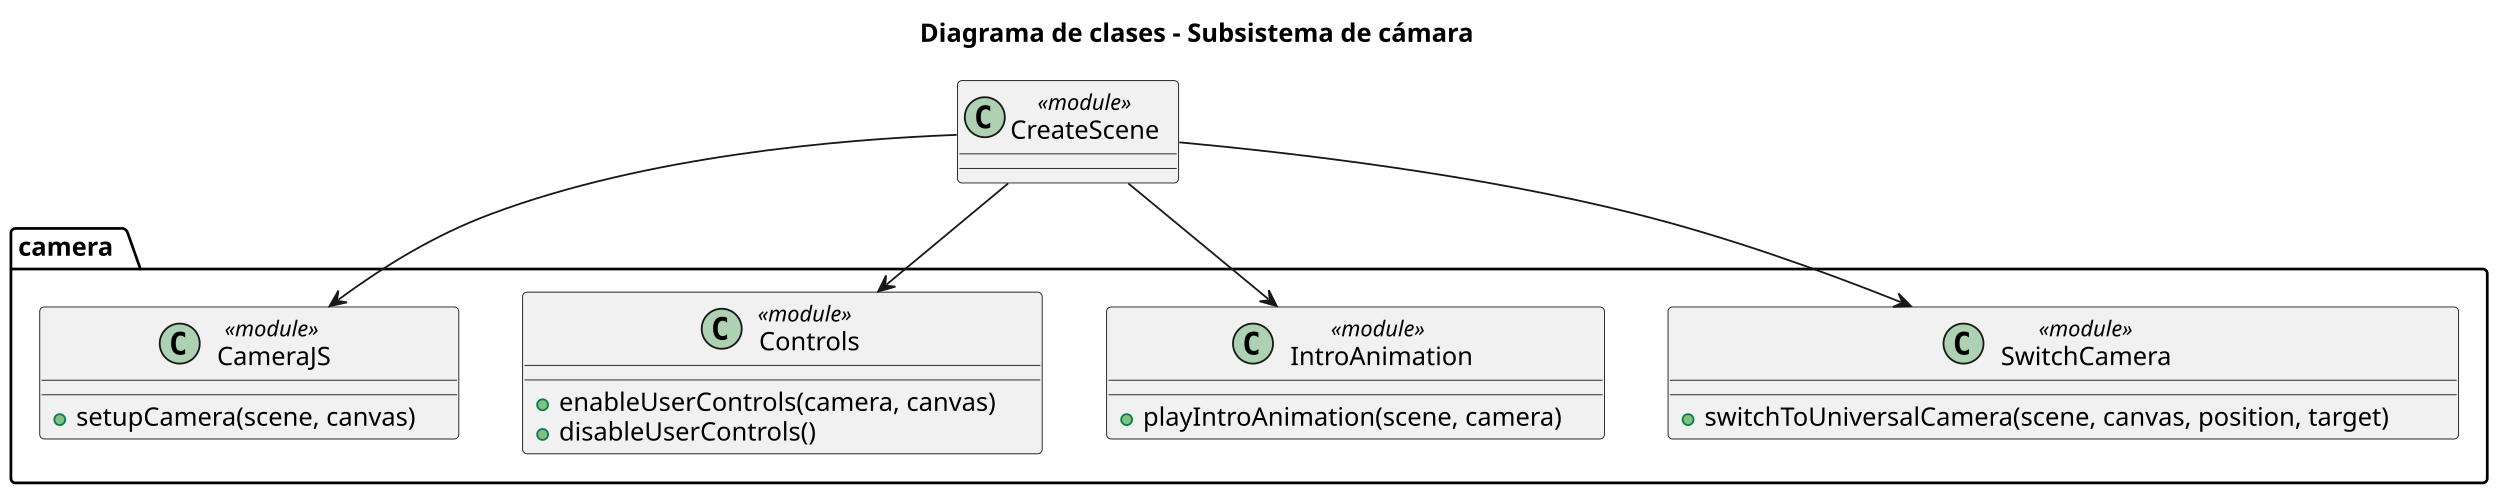
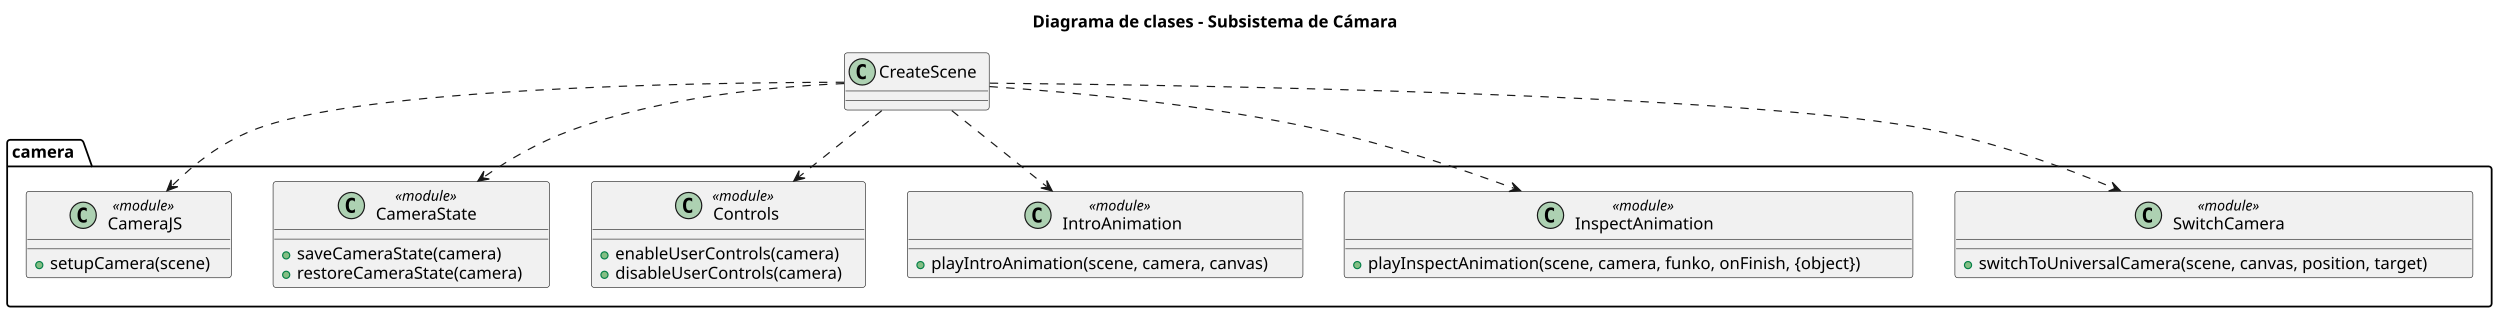
- <svg xmlns="http://www.w3.org/2000/svg" contentStyleType="text/css" data-diagram-type="CLASS" height="272px" preserveAspectRatio="none" style="width:1374px;height:272px;background:#FFFFFF;" version="1.1" viewBox="0 0 1374 272" width="1374px" zoomAndPan="magnify">
+ <svg xmlns="http://www.w3.org/2000/svg" contentStyleType="text/css" data-diagram-type="CLASS" height="264px" preserveAspectRatio="none" style="width:2097px;height:264px;background:#FFFFFF;" version="1.1" viewBox="0 0 2097 264" width="2097px" zoomAndPan="magnify">
  <defs />
  <g>
    <g class="title" data-source-line="1">
-       <text fill="#000000" font-family="sans-serif" font-size="14" font-weight="bold" lengthAdjust="spacing" textLength="348.961" x="505.519" y="22.995">Diagrama de clases - Subsistema de cámara</text>
+       <text fill="#000000" font-family="sans-serif" font-size="14" font-weight="bold" lengthAdjust="spacing" textLength="350.937" x="866.032" y="22.995">Diagrama de clases - Subsistema de Cámara</text>
    </g>
-     <g class="cluster" data-entity="camera" data-source-line="5" data-uid="ent0003" id="cluster_camera">
-       <path d="M8.5,125.557 L67.681,125.557 A3.75,3.75 0 0 1 70.181,128.057 L77.181,147.854 L1364.5,147.854 A2.5,2.5 0 0 1 1367,150.354 L1367,262.917 A2.5,2.5 0 0 1 1364.5,265.417 L8.5,265.417 A2.5,2.5 0 0 1 6,262.917 L6,128.057 A2.5,2.5 0 0 1 8.5,125.557" fill="none" style="stroke:#000000;stroke-width:1.5;" />
-       <line style="stroke:#000000;stroke-width:1.5;" x1="6" x2="77.181" y1="147.854" y2="147.854" />
-       <text fill="#000000" font-family="sans-serif" font-size="14" font-weight="bold" lengthAdjust="spacing" textLength="58.181" x="10" y="140.552">camera</text>
+     <g class="cluster" data-qualified-name="camera" data-source-line="3" id="ent0002">
+       <path d="M8.5,117.297 L67.681,117.297 A3.75,3.75 0 0 1 70.181,119.797 L77.181,139.594 L2087.5,139.594 A2.5,2.5 0 0 1 2090,142.094 L2090,254.657 A2.5,2.5 0 0 1 2087.5,257.157 L8.5,257.157 A2.5,2.5 0 0 1 6,254.657 L6,119.797 A2.5,2.5 0 0 1 8.5,117.297" fill="none" style="stroke:#000000;stroke-width:1.5;" />
+       <line style="stroke:#000000;stroke-width:1.5;" x1="6" x2="77.181" y1="139.594" y2="139.594" />
+       <text fill="#000000" font-family="sans-serif" font-size="14" font-weight="bold" lengthAdjust="spacing" textLength="58.181" x="10" y="132.292">camera</text>
    </g>
-     <g class="entity" data-entity="CameraJS" data-source-line="6" data-uid="ent0004" id="entity_CameraJS">
-       <rect fill="#F1F1F1" height="72.562" rx="2.5" ry="2.5" style="stroke:#181818;stroke-width:0.5;" width="230.319" x="21.84" y="168.707" />
-       <ellipse cx="98.772" cy="188.84" fill="#ADD1B2" rx="11" ry="11" style="stroke:#181818;stroke-width:1;" />
-       <path d="M101.74,194.48 Q101.162,194.777 100.522,194.918 Q99.881,195.074 99.178,195.074 Q96.678,195.074 95.35,193.433 Q94.037,191.777 94.037,188.652 Q94.037,185.527 95.35,183.871 Q96.678,182.215 99.178,182.215 Q99.881,182.215 100.522,182.371 Q101.178,182.527 101.74,182.824 L101.74,185.543 Q101.115,184.965 100.522,184.699 Q99.928,184.418 99.303,184.418 Q97.959,184.418 97.272,185.496 Q96.584,186.558 96.584,188.652 Q96.584,190.746 97.272,191.824 Q97.959,192.887 99.303,192.887 Q99.928,192.887 100.522,192.621 Q101.115,192.34 101.74,191.762 L101.74,194.48 Z " fill="#000000" />
-       <text fill="#000000" font-family="sans-serif" font-size="12" font-style="italic" lengthAdjust="spacing" textLength="59.654" x="123.422" y="184.845">«module»</text>
-       <text fill="#000000" font-family="sans-serif" font-size="14" lengthAdjust="spacing" textLength="67.956" x="119.272" y="200.671">CameraJS</text>
-       <line style="stroke:#181818;stroke-width:0.5;" x1="22.84" x2="251.159" y1="208.972" y2="208.972" />
-       <line style="stroke:#181818;stroke-width:0.5;" x1="22.84" x2="251.159" y1="216.972" y2="216.972" />
+     <g class="entity" data-qualified-name="camera.CameraJS" data-source-line="5" id="ent0003">
+       <rect fill="#F1F1F1" height="72.562" rx="2.5" ry="2.5" style="stroke:#181818;stroke-width:0.5;" width="172.111" x="21.94" y="160.447" />
+       <ellipse cx="69.768" cy="180.58" fill="#ADD1B2" rx="11" ry="11" style="stroke:#181818;stroke-width:1;" />
+       <path d="M72.736,186.22 Q72.158,186.517 71.518,186.658 Q70.877,186.814 70.174,186.814 Q67.674,186.814 66.346,185.173 Q65.033,183.517 65.033,180.392 Q65.033,177.267 66.346,175.611 Q67.674,173.955 70.174,173.955 Q70.877,173.955 71.518,174.111 Q72.174,174.267 72.736,174.564 L72.736,177.283 Q72.111,176.705 71.518,176.439 Q70.924,176.158 70.299,176.158 Q68.955,176.158 68.268,177.236 Q67.58,178.298 67.58,180.392 Q67.58,182.486 68.268,183.564 Q68.955,184.627 70.299,184.627 Q70.924,184.627 71.518,184.361 Q72.111,184.08 72.736,183.502 L72.736,186.22 Z " fill="#000000" />
+       <text fill="#000000" font-family="sans-serif" font-size="12" font-style="italic" lengthAdjust="spacing" textLength="59.654" x="94.418" y="176.585">«module»</text>
+       <text fill="#000000" font-family="sans-serif" font-size="14" lengthAdjust="spacing" textLength="67.956" x="90.268" y="192.411">CameraJS</text>
+       <line style="stroke:#181818;stroke-width:0.5;" x1="22.94" x2="193.051" y1="200.713" y2="200.713" />
+       <line style="stroke:#181818;stroke-width:0.5;" x1="22.94" x2="193.051" y1="208.713" y2="208.713" />
      <g data-visibility-modifier="PUBLIC_METHOD">
-         <ellipse cx="32.84" cy="230.621" fill="#84BE84" rx="3" ry="3" style="stroke:#038048;stroke-width:1;" />
+         <ellipse cx="32.94" cy="222.361" fill="#84BE84" rx="3" ry="3" style="stroke:#038048;stroke-width:1;" />
      </g>
-       <text fill="#000000" font-family="sans-serif" font-size="14" lengthAdjust="spacing" textLength="204.319" x="41.84" y="233.968">setupCamera(scene, canvas)</text>
+       <text fill="#000000" font-family="sans-serif" font-size="14" lengthAdjust="spacing" textLength="146.111" x="41.94" y="225.708">setupCamera(scene)</text>
    </g>
-     <g class="entity" data-entity="Controls" data-source-line="10" data-uid="ent0005" id="entity_Controls">
-       <rect fill="#F1F1F1" height="88.859" rx="2.5" ry="2.5" style="stroke:#181818;stroke-width:0.5;" width="285.567" x="287.22" y="160.557" />
-       <ellipse cx="396.65" cy="180.69" fill="#ADD1B2" rx="11" ry="11" style="stroke:#181818;stroke-width:1;" />
-       <path d="M399.618,186.33 Q399.04,186.627 398.4,186.768 Q397.759,186.924 397.056,186.924 Q394.556,186.924 393.228,185.283 Q391.915,183.627 391.915,180.502 Q391.915,177.377 393.228,175.721 Q394.556,174.065 397.056,174.065 Q397.759,174.065 398.4,174.221 Q399.056,174.377 399.618,174.674 L399.618,177.393 Q398.993,176.815 398.4,176.549 Q397.806,176.268 397.181,176.268 Q395.837,176.268 395.15,177.346 Q394.462,178.408 394.462,180.502 Q394.462,182.596 395.15,183.674 Q395.837,184.737 397.181,184.737 Q397.806,184.737 398.4,184.471 Q398.993,184.19 399.618,183.612 L399.618,186.33 Z " fill="#000000" />
-       <text fill="#000000" font-family="sans-serif" font-size="12" font-style="italic" lengthAdjust="spacing" textLength="59.654" x="416.426" y="176.696">«module»</text>
-       <text fill="#000000" font-family="sans-serif" font-size="14" lengthAdjust="spacing" textLength="58.208" x="417.15" y="192.521">Controls</text>
-       <line style="stroke:#181818;stroke-width:0.5;" x1="288.22" x2="571.787" y1="200.822" y2="200.822" />
-       <line style="stroke:#181818;stroke-width:0.5;" x1="288.22" x2="571.787" y1="208.822" y2="208.822" />
+     <g class="entity" data-qualified-name="camera.CameraState" data-source-line="9" id="ent0004">
+       <rect fill="#F1F1F1" height="88.859" rx="2.5" ry="2.5" style="stroke:#181818;stroke-width:0.5;" width="231.871" x="229.06" y="152.297" />
+       <ellipse cx="294.747" cy="172.43" fill="#ADD1B2" rx="11" ry="11" style="stroke:#181818;stroke-width:1;" />
+       <path d="M297.715,178.07 Q297.137,178.367 296.497,178.508 Q295.856,178.664 295.153,178.664 Q292.653,178.664 291.325,177.023 Q290.012,175.367 290.012,172.242 Q290.012,169.117 291.325,167.461 Q292.653,165.805 295.153,165.805 Q295.856,165.805 296.497,165.961 Q297.153,166.117 297.715,166.414 L297.715,169.133 Q297.09,168.555 296.497,168.289 Q295.903,168.008 295.278,168.008 Q293.934,168.008 293.247,169.086 Q292.559,170.148 292.559,172.242 Q292.559,174.336 293.247,175.414 Q293.934,176.477 295.278,176.477 Q295.903,176.477 296.497,176.211 Q297.09,175.93 297.715,175.352 L297.715,178.07 Z " fill="#000000" />
+       <text fill="#000000" font-family="sans-serif" font-size="12" font-style="italic" lengthAdjust="spacing" textLength="59.654" x="331.418" y="168.435">«module»</text>
+       <text fill="#000000" font-family="sans-serif" font-size="14" lengthAdjust="spacing" textLength="91.998" x="315.247" y="184.261">CameraState</text>
+       <line style="stroke:#181818;stroke-width:0.5;" x1="230.06" x2="459.931" y1="192.562" y2="192.562" />
+       <line style="stroke:#181818;stroke-width:0.5;" x1="230.06" x2="459.931" y1="200.562" y2="200.562" />
      <g data-visibility-modifier="PUBLIC_METHOD">
-         <ellipse cx="298.22" cy="222.471" fill="#84BE84" rx="3" ry="3" style="stroke:#038048;stroke-width:1;" />
+         <ellipse cx="240.06" cy="214.211" fill="#84BE84" rx="3" ry="3" style="stroke:#038048;stroke-width:1;" />
      </g>
-       <text fill="#000000" font-family="sans-serif" font-size="14" lengthAdjust="spacing" textLength="259.567" x="307.22" y="225.818">enableUserControls(camera, canvas)</text>
+       <text fill="#000000" font-family="sans-serif" font-size="14" lengthAdjust="spacing" textLength="188.556" x="249.06" y="217.558">saveCameraState(camera)</text>
      <g data-visibility-modifier="PUBLIC_METHOD">
-         <ellipse cx="298.22" cy="238.768" fill="#84BE84" rx="3" ry="3" style="stroke:#038048;stroke-width:1;" />
+         <ellipse cx="240.06" cy="230.508" fill="#84BE84" rx="3" ry="3" style="stroke:#038048;stroke-width:1;" />
      </g>
-       <text fill="#000000" font-family="sans-serif" font-size="14" lengthAdjust="spacing" textLength="151.081" x="307.22" y="242.114">disableUserControls()</text>
+       <text fill="#000000" font-family="sans-serif" font-size="14" lengthAdjust="spacing" textLength="205.871" x="249.06" y="233.855">restoreCameraState(camera)</text>
    </g>
-     <g class="entity" data-entity="IntroAnimation" data-source-line="15" data-uid="ent0006" id="entity_IntroAnimation">
-       <rect fill="#F1F1F1" height="72.562" rx="2.5" ry="2.5" style="stroke:#181818;stroke-width:0.5;" width="273.604" x="608.2" y="168.707" />
-       <ellipse cx="688.659" cy="188.84" fill="#ADD1B2" rx="11" ry="11" style="stroke:#181818;stroke-width:1;" />
-       <path d="M691.628,194.48 Q691.05,194.777 690.409,194.918 Q689.768,195.074 689.065,195.074 Q686.565,195.074 685.237,193.433 Q683.925,191.777 683.925,188.652 Q683.925,185.527 685.237,183.871 Q686.565,182.215 689.065,182.215 Q689.768,182.215 690.409,182.371 Q691.065,182.527 691.628,182.824 L691.628,185.543 Q691.003,184.965 690.409,184.699 Q689.815,184.418 689.19,184.418 Q687.846,184.418 687.159,185.496 Q686.471,186.558 686.471,188.652 Q686.471,190.746 687.159,191.824 Q687.846,192.887 689.19,192.887 Q689.815,192.887 690.409,192.621 Q691.003,192.34 691.628,191.762 L691.628,194.48 Z " fill="#000000" />
-       <text fill="#000000" font-family="sans-serif" font-size="12" font-style="italic" lengthAdjust="spacing" textLength="59.654" x="731.425" y="184.845">«module»</text>
-       <text fill="#000000" font-family="sans-serif" font-size="14" lengthAdjust="spacing" textLength="104.186" x="709.159" y="200.671">IntroAnimation</text>
-       <line style="stroke:#181818;stroke-width:0.5;" x1="609.2" x2="880.804" y1="208.972" y2="208.972" />
-       <line style="stroke:#181818;stroke-width:0.5;" x1="609.2" x2="880.804" y1="216.972" y2="216.972" />
+     <g class="entity" data-qualified-name="camera.Controls" data-source-line="14" id="ent0005">
+       <rect fill="#F1F1F1" height="88.859" rx="2.5" ry="2.5" style="stroke:#181818;stroke-width:0.5;" width="229.943" x="496.03" y="152.297" />
+       <ellipse cx="577.648" cy="172.43" fill="#ADD1B2" rx="11" ry="11" style="stroke:#181818;stroke-width:1;" />
+       <path d="M580.616,178.07 Q580.038,178.367 579.398,178.508 Q578.757,178.664 578.054,178.664 Q575.554,178.664 574.226,177.023 Q572.913,175.367 572.913,172.242 Q572.913,169.117 574.226,167.461 Q575.554,165.805 578.054,165.805 Q578.757,165.805 579.398,165.961 Q580.054,166.117 580.616,166.414 L580.616,169.133 Q579.991,168.555 579.398,168.289 Q578.804,168.008 578.179,168.008 Q576.835,168.008 576.148,169.086 Q575.46,170.148 575.46,172.242 Q575.46,174.336 576.148,175.414 Q576.835,176.477 578.179,176.477 Q578.804,176.477 579.398,176.211 Q579.991,175.93 580.616,175.352 L580.616,178.07 Z " fill="#000000" />
+       <text fill="#000000" font-family="sans-serif" font-size="12" font-style="italic" lengthAdjust="spacing" textLength="59.654" x="597.424" y="168.435">«module»</text>
+       <text fill="#000000" font-family="sans-serif" font-size="14" lengthAdjust="spacing" textLength="58.208" x="598.148" y="184.261">Controls</text>
+       <line style="stroke:#181818;stroke-width:0.5;" x1="497.03" x2="724.973" y1="192.562" y2="192.562" />
+       <line style="stroke:#181818;stroke-width:0.5;" x1="497.03" x2="724.973" y1="200.562" y2="200.562" />
      <g data-visibility-modifier="PUBLIC_METHOD">
-         <ellipse cx="619.2" cy="230.621" fill="#84BE84" rx="3" ry="3" style="stroke:#038048;stroke-width:1;" />
+         <ellipse cx="507.03" cy="214.211" fill="#84BE84" rx="3" ry="3" style="stroke:#038048;stroke-width:1;" />
      </g>
-       <text fill="#000000" font-family="sans-serif" font-size="14" lengthAdjust="spacing" textLength="247.605" x="628.2" y="233.968">playIntroAnimation(scene, camera)</text>
+       <text fill="#000000" font-family="sans-serif" font-size="14" lengthAdjust="spacing" textLength="201.359" x="516.03" y="217.558">enableUserControls(camera)</text>
+       <g data-visibility-modifier="PUBLIC_METHOD">
+         <ellipse cx="507.03" cy="230.508" fill="#84BE84" rx="3" ry="3" style="stroke:#038048;stroke-width:1;" />
+       </g>
+       <text fill="#000000" font-family="sans-serif" font-size="14" lengthAdjust="spacing" textLength="203.943" x="516.03" y="233.855">disableUserControls(camera)</text>
    </g>
-     <g class="entity" data-entity="SwitchCamera" data-source-line="19" data-uid="ent0007" id="entity_SwitchCamera">
-       <rect fill="#F1F1F1" height="72.562" rx="2.5" ry="2.5" style="stroke:#181818;stroke-width:0.5;" width="434.468" x="916.77" y="168.707" />
-       <ellipse cx="1079.141" cy="188.84" fill="#ADD1B2" rx="11" ry="11" style="stroke:#181818;stroke-width:1;" />
-       <path d="M1082.109,194.48 Q1081.531,194.777 1080.891,194.918 Q1080.25,195.074 1079.547,195.074 Q1077.047,195.074 1075.719,193.433 Q1074.406,191.777 1074.406,188.652 Q1074.406,185.527 1075.719,183.871 Q1077.047,182.215 1079.547,182.215 Q1080.25,182.215 1080.891,182.371 Q1081.547,182.527 1082.109,182.824 L1082.109,185.543 Q1081.484,184.965 1080.891,184.699 Q1080.297,184.418 1079.672,184.418 Q1078.328,184.418 1077.641,185.496 Q1076.953,186.558 1076.953,188.652 Q1076.953,190.746 1077.641,191.824 Q1078.328,192.887 1079.672,192.887 Q1080.297,192.887 1080.891,192.621 Q1081.484,192.34 1082.109,191.762 L1082.109,194.48 Z " fill="#000000" />
-       <text fill="#000000" font-family="sans-serif" font-size="12" font-style="italic" lengthAdjust="spacing" textLength="59.654" x="1120.427" y="184.845">«module»</text>
-       <text fill="#000000" font-family="sans-serif" font-size="14" lengthAdjust="spacing" textLength="101.227" x="1099.641" y="200.671">SwitchCamera</text>
-       <line style="stroke:#181818;stroke-width:0.5;" x1="917.77" x2="1350.238" y1="208.972" y2="208.972" />
-       <line style="stroke:#181818;stroke-width:0.5;" x1="917.77" x2="1350.238" y1="216.972" y2="216.972" />
+     <g class="entity" data-qualified-name="camera.IntroAnimation" data-source-line="19" id="ent0006">
+       <rect fill="#F1F1F1" height="72.562" rx="2.5" ry="2.5" style="stroke:#181818;stroke-width:0.5;" width="331.812" x="761.09" y="160.447" />
+       <ellipse cx="870.653" cy="180.58" fill="#ADD1B2" rx="11" ry="11" style="stroke:#181818;stroke-width:1;" />
+       <path d="M873.622,186.22 Q873.044,186.517 872.403,186.658 Q871.762,186.814 871.059,186.814 Q868.559,186.814 867.231,185.173 Q865.919,183.517 865.919,180.392 Q865.919,177.267 867.231,175.611 Q868.559,173.955 871.059,173.955 Q871.762,173.955 872.403,174.111 Q873.059,174.267 873.622,174.564 L873.622,177.283 Q872.997,176.705 872.403,176.439 Q871.809,176.158 871.184,176.158 Q869.841,176.158 869.153,177.236 Q868.466,178.298 868.466,180.392 Q868.466,182.486 869.153,183.564 Q869.841,184.627 871.184,184.627 Q871.809,184.627 872.403,184.361 Q872.997,184.08 873.622,183.502 L873.622,186.22 Z " fill="#000000" />
+       <text fill="#000000" font-family="sans-serif" font-size="12" font-style="italic" lengthAdjust="spacing" textLength="59.654" x="913.419" y="176.585">«module»</text>
+       <text fill="#000000" font-family="sans-serif" font-size="14" lengthAdjust="spacing" textLength="104.186" x="891.153" y="192.411">IntroAnimation</text>
+       <line style="stroke:#181818;stroke-width:0.5;" x1="762.09" x2="1091.902" y1="200.713" y2="200.713" />
+       <line style="stroke:#181818;stroke-width:0.5;" x1="762.09" x2="1091.902" y1="208.713" y2="208.713" />
      <g data-visibility-modifier="PUBLIC_METHOD">
-         <ellipse cx="927.77" cy="230.621" fill="#84BE84" rx="3" ry="3" style="stroke:#038048;stroke-width:1;" />
+         <ellipse cx="772.09" cy="222.361" fill="#84BE84" rx="3" ry="3" style="stroke:#038048;stroke-width:1;" />
      </g>
-       <text fill="#000000" font-family="sans-serif" font-size="14" lengthAdjust="spacing" textLength="408.468" x="936.77" y="233.968">switchToUniversalCamera(scene, canvas, position, target)</text>
+       <text fill="#000000" font-family="sans-serif" font-size="14" lengthAdjust="spacing" textLength="305.812" x="781.09" y="225.708">playIntroAnimation(scene, camera, canvas)</text>
    </g>
-     <g class="entity" data-entity="CreateScene" data-source-line="3" data-uid="ent0002" id="entity_CreateScene">
-       <rect fill="#F1F1F1" height="56.266" rx="2.5" ry="2.5" style="stroke:#181818;stroke-width:0.5;" width="121.51" x="526.25" y="44.297" />
-       <ellipse cx="541.25" cy="64.43" fill="#ADD1B2" rx="11" ry="11" style="stroke:#181818;stroke-width:1;" />
-       <path d="M544.219,70.07 Q543.641,70.367 543,70.508 Q542.359,70.664 541.656,70.664 Q539.156,70.664 537.828,69.023 Q536.516,67.367 536.516,64.242 Q536.516,61.117 537.828,59.461 Q539.156,57.805 541.656,57.805 Q542.359,57.805 543,57.961 Q543.656,58.117 544.219,58.414 L544.219,61.133 Q543.594,60.555 543,60.289 Q542.406,60.008 541.781,60.008 Q540.438,60.008 539.75,61.086 Q539.062,62.148 539.062,64.242 Q539.062,66.336 539.75,67.414 Q540.438,68.477 541.781,68.477 Q542.406,68.477 543,68.211 Q543.594,67.93 544.219,67.352 L544.219,70.07 Z " fill="#000000" />
-       <text fill="#000000" font-family="sans-serif" font-size="12" font-style="italic" lengthAdjust="spacing" textLength="59.654" x="570.178" y="60.435">«module»</text>
-       <text fill="#000000" font-family="sans-serif" font-size="14" lengthAdjust="spacing" textLength="89.51" x="555.25" y="76.261">CreateScene</text>
-       <line style="stroke:#181818;stroke-width:0.5;" x1="527.25" x2="646.76" y1="84.562" y2="84.562" />
-       <line style="stroke:#181818;stroke-width:0.5;" x1="527.25" x2="646.76" y1="92.562" y2="92.562" />
+     <g class="entity" data-qualified-name="camera.InspectAnimation" data-source-line="23" id="ent0007">
+       <rect fill="#F1F1F1" height="72.562" rx="2.5" ry="2.5" style="stroke:#181818;stroke-width:0.5;" width="477.09" x="1127.46" y="160.447" />
+       <ellipse cx="1300.577" cy="180.58" fill="#ADD1B2" rx="11" ry="11" style="stroke:#181818;stroke-width:1;" />
+       <path d="M1303.545,186.22 Q1302.967,186.517 1302.327,186.658 Q1301.686,186.814 1300.983,186.814 Q1298.483,186.814 1297.155,185.173 Q1295.842,183.517 1295.842,180.392 Q1295.842,177.267 1297.155,175.611 Q1298.483,173.955 1300.983,173.955 Q1301.686,173.955 1302.327,174.111 Q1302.983,174.267 1303.545,174.564 L1303.545,177.283 Q1302.92,176.705 1302.327,176.439 Q1301.733,176.158 1301.108,176.158 Q1299.764,176.158 1299.077,177.236 Q1298.389,178.298 1298.389,180.392 Q1298.389,182.486 1299.077,183.564 Q1299.764,184.627 1301.108,184.627 Q1301.733,184.627 1302.327,184.361 Q1302.92,184.08 1303.545,183.502 L1303.545,186.22 Z " fill="#000000" />
+       <text fill="#000000" font-family="sans-serif" font-size="12" font-style="italic" lengthAdjust="spacing" textLength="59.654" x="1352.428" y="176.585">«module»</text>
+       <text fill="#000000" font-family="sans-serif" font-size="14" lengthAdjust="spacing" textLength="122.356" x="1321.077" y="192.411">InspectAnimation</text>
+       <line style="stroke:#181818;stroke-width:0.5;" x1="1128.46" x2="1603.55" y1="200.713" y2="200.713" />
+       <line style="stroke:#181818;stroke-width:0.5;" x1="1128.46" x2="1603.55" y1="208.713" y2="208.713" />
+       <g data-visibility-modifier="PUBLIC_METHOD">
+         <ellipse cx="1138.46" cy="222.361" fill="#84BE84" rx="3" ry="3" style="stroke:#038048;stroke-width:1;" />
+       </g>
+       <text fill="#000000" font-family="sans-serif" font-size="14" lengthAdjust="spacing" textLength="451.09" x="1147.46" y="225.708">playInspectAnimation(scene, camera, funko, onFinish, {object})</text>
    </g>
-     <g class="link" data-entity-1="CreateScene" data-entity-2="CameraJS" data-source-line="24" data-uid="lnk8" id="link_CreateScene_CameraJS">
-       <path codeLine="24" d="M525.78,74.117 C460.49,76.627 354.98,85.827 270,117.557 C238.01,129.497 210.648,146.597 185.938,164.727" fill="none" id="CreateScene-to-CameraJS" style="stroke:#181818;stroke-width:1;" />
-       <polygon fill="#181818" points="181.1,168.277,190.723,166.178,185.131,165.319,185.99,159.728,181.1,168.277" style="stroke:#181818;stroke-width:1;" />
+     <g class="entity" data-qualified-name="camera.SwitchCamera" data-source-line="27" id="ent0008">
+       <rect fill="#F1F1F1" height="72.562" rx="2.5" ry="2.5" style="stroke:#181818;stroke-width:0.5;" width="434.468" x="1639.77" y="160.447" />
+       <ellipse cx="1802.141" cy="180.58" fill="#ADD1B2" rx="11" ry="11" style="stroke:#181818;stroke-width:1;" />
+       <path d="M1805.109,186.22 Q1804.531,186.517 1803.891,186.658 Q1803.25,186.814 1802.547,186.814 Q1800.047,186.814 1798.719,185.173 Q1797.406,183.517 1797.406,180.392 Q1797.406,177.267 1798.719,175.611 Q1800.047,173.955 1802.547,173.955 Q1803.25,173.955 1803.891,174.111 Q1804.547,174.267 1805.109,174.564 L1805.109,177.283 Q1804.484,176.705 1803.891,176.439 Q1803.297,176.158 1802.672,176.158 Q1801.328,176.158 1800.641,177.236 Q1799.953,178.298 1799.953,180.392 Q1799.953,182.486 1800.641,183.564 Q1801.328,184.627 1802.672,184.627 Q1803.297,184.627 1803.891,184.361 Q1804.484,184.08 1805.109,183.502 L1805.109,186.22 Z " fill="#000000" />
+       <text fill="#000000" font-family="sans-serif" font-size="12" font-style="italic" lengthAdjust="spacing" textLength="59.654" x="1843.427" y="176.585">«module»</text>
+       <text fill="#000000" font-family="sans-serif" font-size="14" lengthAdjust="spacing" textLength="101.227" x="1822.641" y="192.411">SwitchCamera</text>
+       <line style="stroke:#181818;stroke-width:0.5;" x1="1640.77" x2="2073.238" y1="200.713" y2="200.713" />
+       <line style="stroke:#181818;stroke-width:0.5;" x1="1640.77" x2="2073.238" y1="208.713" y2="208.713" />
+       <g data-visibility-modifier="PUBLIC_METHOD">
+         <ellipse cx="1650.77" cy="222.361" fill="#84BE84" rx="3" ry="3" style="stroke:#038048;stroke-width:1;" />
+       </g>
+       <text fill="#000000" font-family="sans-serif" font-size="14" lengthAdjust="spacing" textLength="408.468" x="1659.77" y="225.708">switchToUniversalCamera(scene, canvas, position, target)</text>
    </g>
-     <g class="link" data-entity-1="CreateScene" data-entity-2="Controls" data-source-line="25" data-uid="lnk9" id="link_CreateScene_Controls">
-       <path codeLine="25" d="M554.09,100.797 C533.41,117.997 510.884,136.732 487.254,156.372" fill="none" id="CreateScene-to-Controls" style="stroke:#181818;stroke-width:1;" />
-       <polygon fill="#181818" points="482.64,160.207,492.118,157.53,486.485,157.011,487.005,151.378,482.64,160.207" style="stroke:#181818;stroke-width:1;" />
+     <g class="entity" data-qualified-name="CreateScene" data-source-line="32" id="ent0009">
+       <rect fill="#F1F1F1" height="48" rx="2.5" ry="2.5" style="stroke:#181818;stroke-width:0.5;" width="121.51" x="708.25" y="44.297" />
+       <ellipse cx="723.25" cy="60.297" fill="#ADD1B2" rx="11" ry="11" style="stroke:#181818;stroke-width:1;" />
+       <path d="M726.219,65.938 Q725.641,66.234 725,66.375 Q724.359,66.531 723.656,66.531 Q721.156,66.531 719.828,64.891 Q718.516,63.234 718.516,60.109 Q718.516,56.984 719.828,55.328 Q721.156,53.672 723.656,53.672 Q724.359,53.672 725,53.828 Q725.656,53.984 726.219,54.281 L726.219,57 Q725.594,56.422 725,56.156 Q724.406,55.875 723.781,55.875 Q722.438,55.875 721.75,56.953 Q721.062,58.016 721.062,60.109 Q721.062,62.203 721.75,63.281 Q722.438,64.344 723.781,64.344 Q724.406,64.344 725,64.078 Q725.594,63.797 726.219,63.219 L726.219,65.938 Z " fill="#000000" />
+       <text fill="#000000" font-family="sans-serif" font-size="14" lengthAdjust="spacing" textLength="89.51" x="737.25" y="65.144">CreateScene</text>
+       <line style="stroke:#181818;stroke-width:0.5;" x1="709.25" x2="828.76" y1="76.297" y2="76.297" />
+       <line style="stroke:#181818;stroke-width:0.5;" x1="709.25" x2="828.76" y1="84.297" y2="84.297" />
    </g>
-     <g class="link" data-entity-1="CreateScene" data-entity-2="IntroAnimation" data-source-line="26" data-uid="lnk10" id="link_CreateScene_IntroAnimation">
-       <path codeLine="26" d="M620.12,100.797 C643.83,120.387 671.345,143.125 697.085,164.395" fill="none" id="CreateScene-to-IntroAnimation" style="stroke:#181818;stroke-width:1;" />
-       <polygon fill="#181818" points="701.71,168.217,697.32,159.4,697.856,165.032,692.224,165.567,701.71,168.217" style="stroke:#181818;stroke-width:1;" />
+     <g class="link" data-entity-1="ent0009" data-entity-2="ent0003" data-link-type="dependency" data-source-line="32" id="lnk10">
+       <path codeLine="32" d="M708,69.007 C582.68,69.177 300.59,73.647 212,109.297 C184.56,120.337 163.212,137.244 144.272,155.834" fill="none" id="CreateScene-to-CameraJS" style="stroke:#181818;stroke-width:1;stroke-dasharray:7,7;" />
+       <polygon fill="#181818" points="139.99,160.037,149.215,156.587,143.558,156.535,143.611,150.878,139.99,160.037" style="stroke:#181818;stroke-width:1;" />
    </g>
-     <g class="link" data-entity-1="CreateScene" data-entity-2="SwitchCamera" data-source-line="27" data-uid="lnk11" id="link_CreateScene_SwitchCamera">
-       <path codeLine="27" d="M648.13,78.217 C711.57,84.077 813.32,95.997 899,117.557 C950.33,130.467 1000.405,148.428 1044.675,166.048" fill="none" id="CreateScene-to-SwitchCamera" style="stroke:#181818;stroke-width:1;" />
-       <polygon fill="#181818" points="1050.25,168.267,1043.367,161.222,1045.604,166.418,1040.409,168.655,1050.25,168.267" style="stroke:#181818;stroke-width:1;" />
+     <g class="link" data-entity-1="ent0009" data-entity-2="ent0005" data-link-type="dependency" data-source-line="33" id="lnk11">
+       <path codeLine="33" d="M739.65,92.777 C718.95,109.347 695.275,128.288 670.455,148.148" fill="none" id="CreateScene-to-Controls" style="stroke:#181818;stroke-width:1;stroke-dasharray:7,7;" />
+       <polygon fill="#181818" points="665.77,151.897,675.296,149.397,669.674,148.773,670.298,143.151,665.77,151.897" style="stroke:#181818;stroke-width:1;" />
+     </g>
+     <g class="link" data-entity-1="ent0009" data-entity-2="ent0006" data-link-type="dependency" data-source-line="34" id="lnk12">
+       <path codeLine="34" d="M798.35,92.777 C822,111.707 850.945,134.869 877.895,156.429" fill="none" id="CreateScene-to-IntroAnimation" style="stroke:#181818;stroke-width:1;stroke-dasharray:7,7;" />
+       <polygon fill="#181818" points="882.58,160.177,878.051,151.431,878.676,157.053,873.053,157.678,882.58,160.177" style="stroke:#181818;stroke-width:1;" />
+     </g>
+     <g class="link" data-entity-1="ent0009" data-entity-2="ent0007" data-link-type="dependency" data-source-line="35" id="lnk13">
+       <path codeLine="35" d="M830.01,72.607 C898.74,77.217 1013.46,87.587 1110,109.297 C1166.06,121.907 1221.458,140.168 1269.858,157.948" fill="none" id="CreateScene-to-InspectAnimation" style="stroke:#181818;stroke-width:1;stroke-dasharray:7,7;" />
+       <polygon fill="#181818" points="1275.49,160.017,1268.421,153.159,1270.797,158.293,1265.663,160.668,1275.49,160.017" style="stroke:#181818;stroke-width:1;" />
+     </g>
+     <g class="link" data-entity-1="ent0009" data-entity-2="ent0008" data-link-type="dependency" data-source-line="36" id="lnk14">
+       <path codeLine="36" d="M830.25,69.747 C999.4,71.377 1470.43,78.627 1622,109.297 C1675.79,120.177 1728.141,139.042 1773.001,157.712" fill="none" id="CreateScene-to-SwitchCamera" style="stroke:#181818;stroke-width:1;stroke-dasharray:7,7;" />
+       <polygon fill="#181818" points="1778.54,160.017,1771.768,152.866,1773.924,158.096,1768.694,160.252,1778.54,160.017" style="stroke:#181818;stroke-width:1;" />
+     </g>
+     <g class="link" data-entity-1="ent0009" data-entity-2="ent0004" data-link-type="dependency" data-source-line="37" id="lnk15">
+       <path codeLine="37" d="M708,70.087 C648,72.607 554.65,81.257 479,109.297 C451.49,119.497 428.715,132.654 405.695,148.574" fill="none" id="CreateScene-to-CameraState" style="stroke:#181818;stroke-width:1;stroke-dasharray:7,7;" />
+       <polygon fill="#181818" points="400.76,151.987,410.438,150.158,404.872,149.143,405.887,143.578,400.76,151.987" style="stroke:#181818;stroke-width:1;" />
    </g>
  </g>
</svg>
